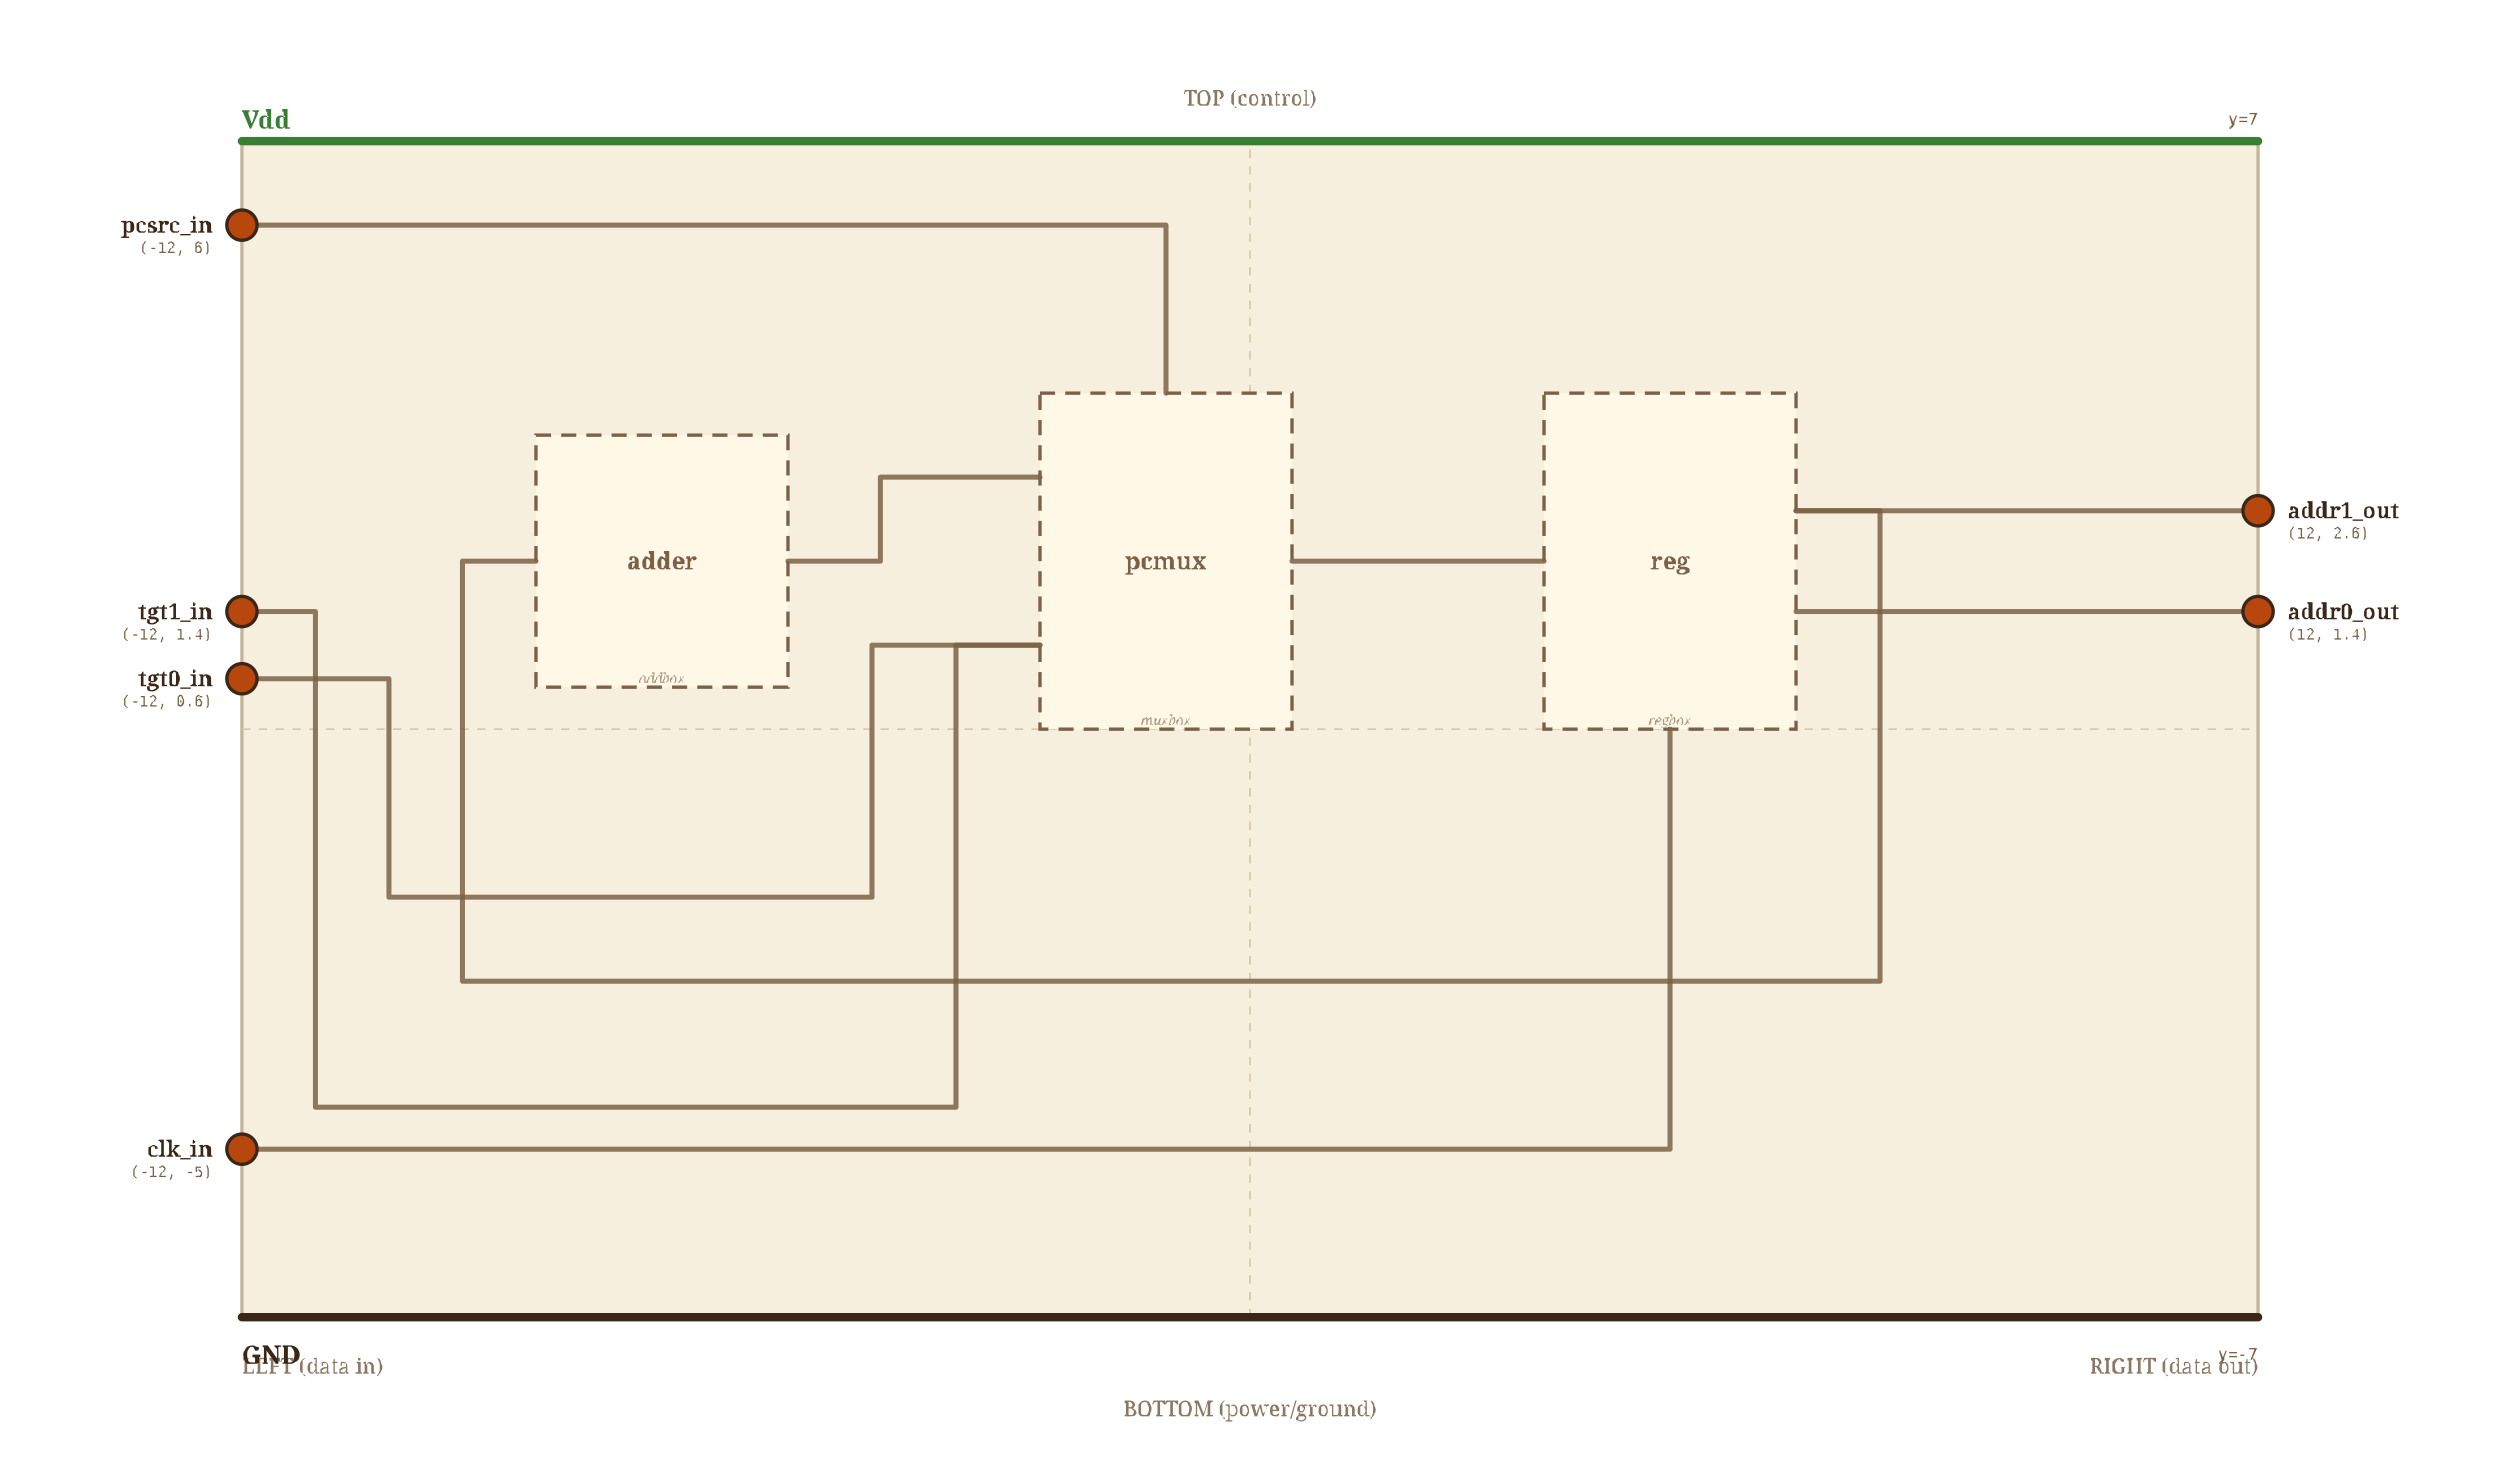
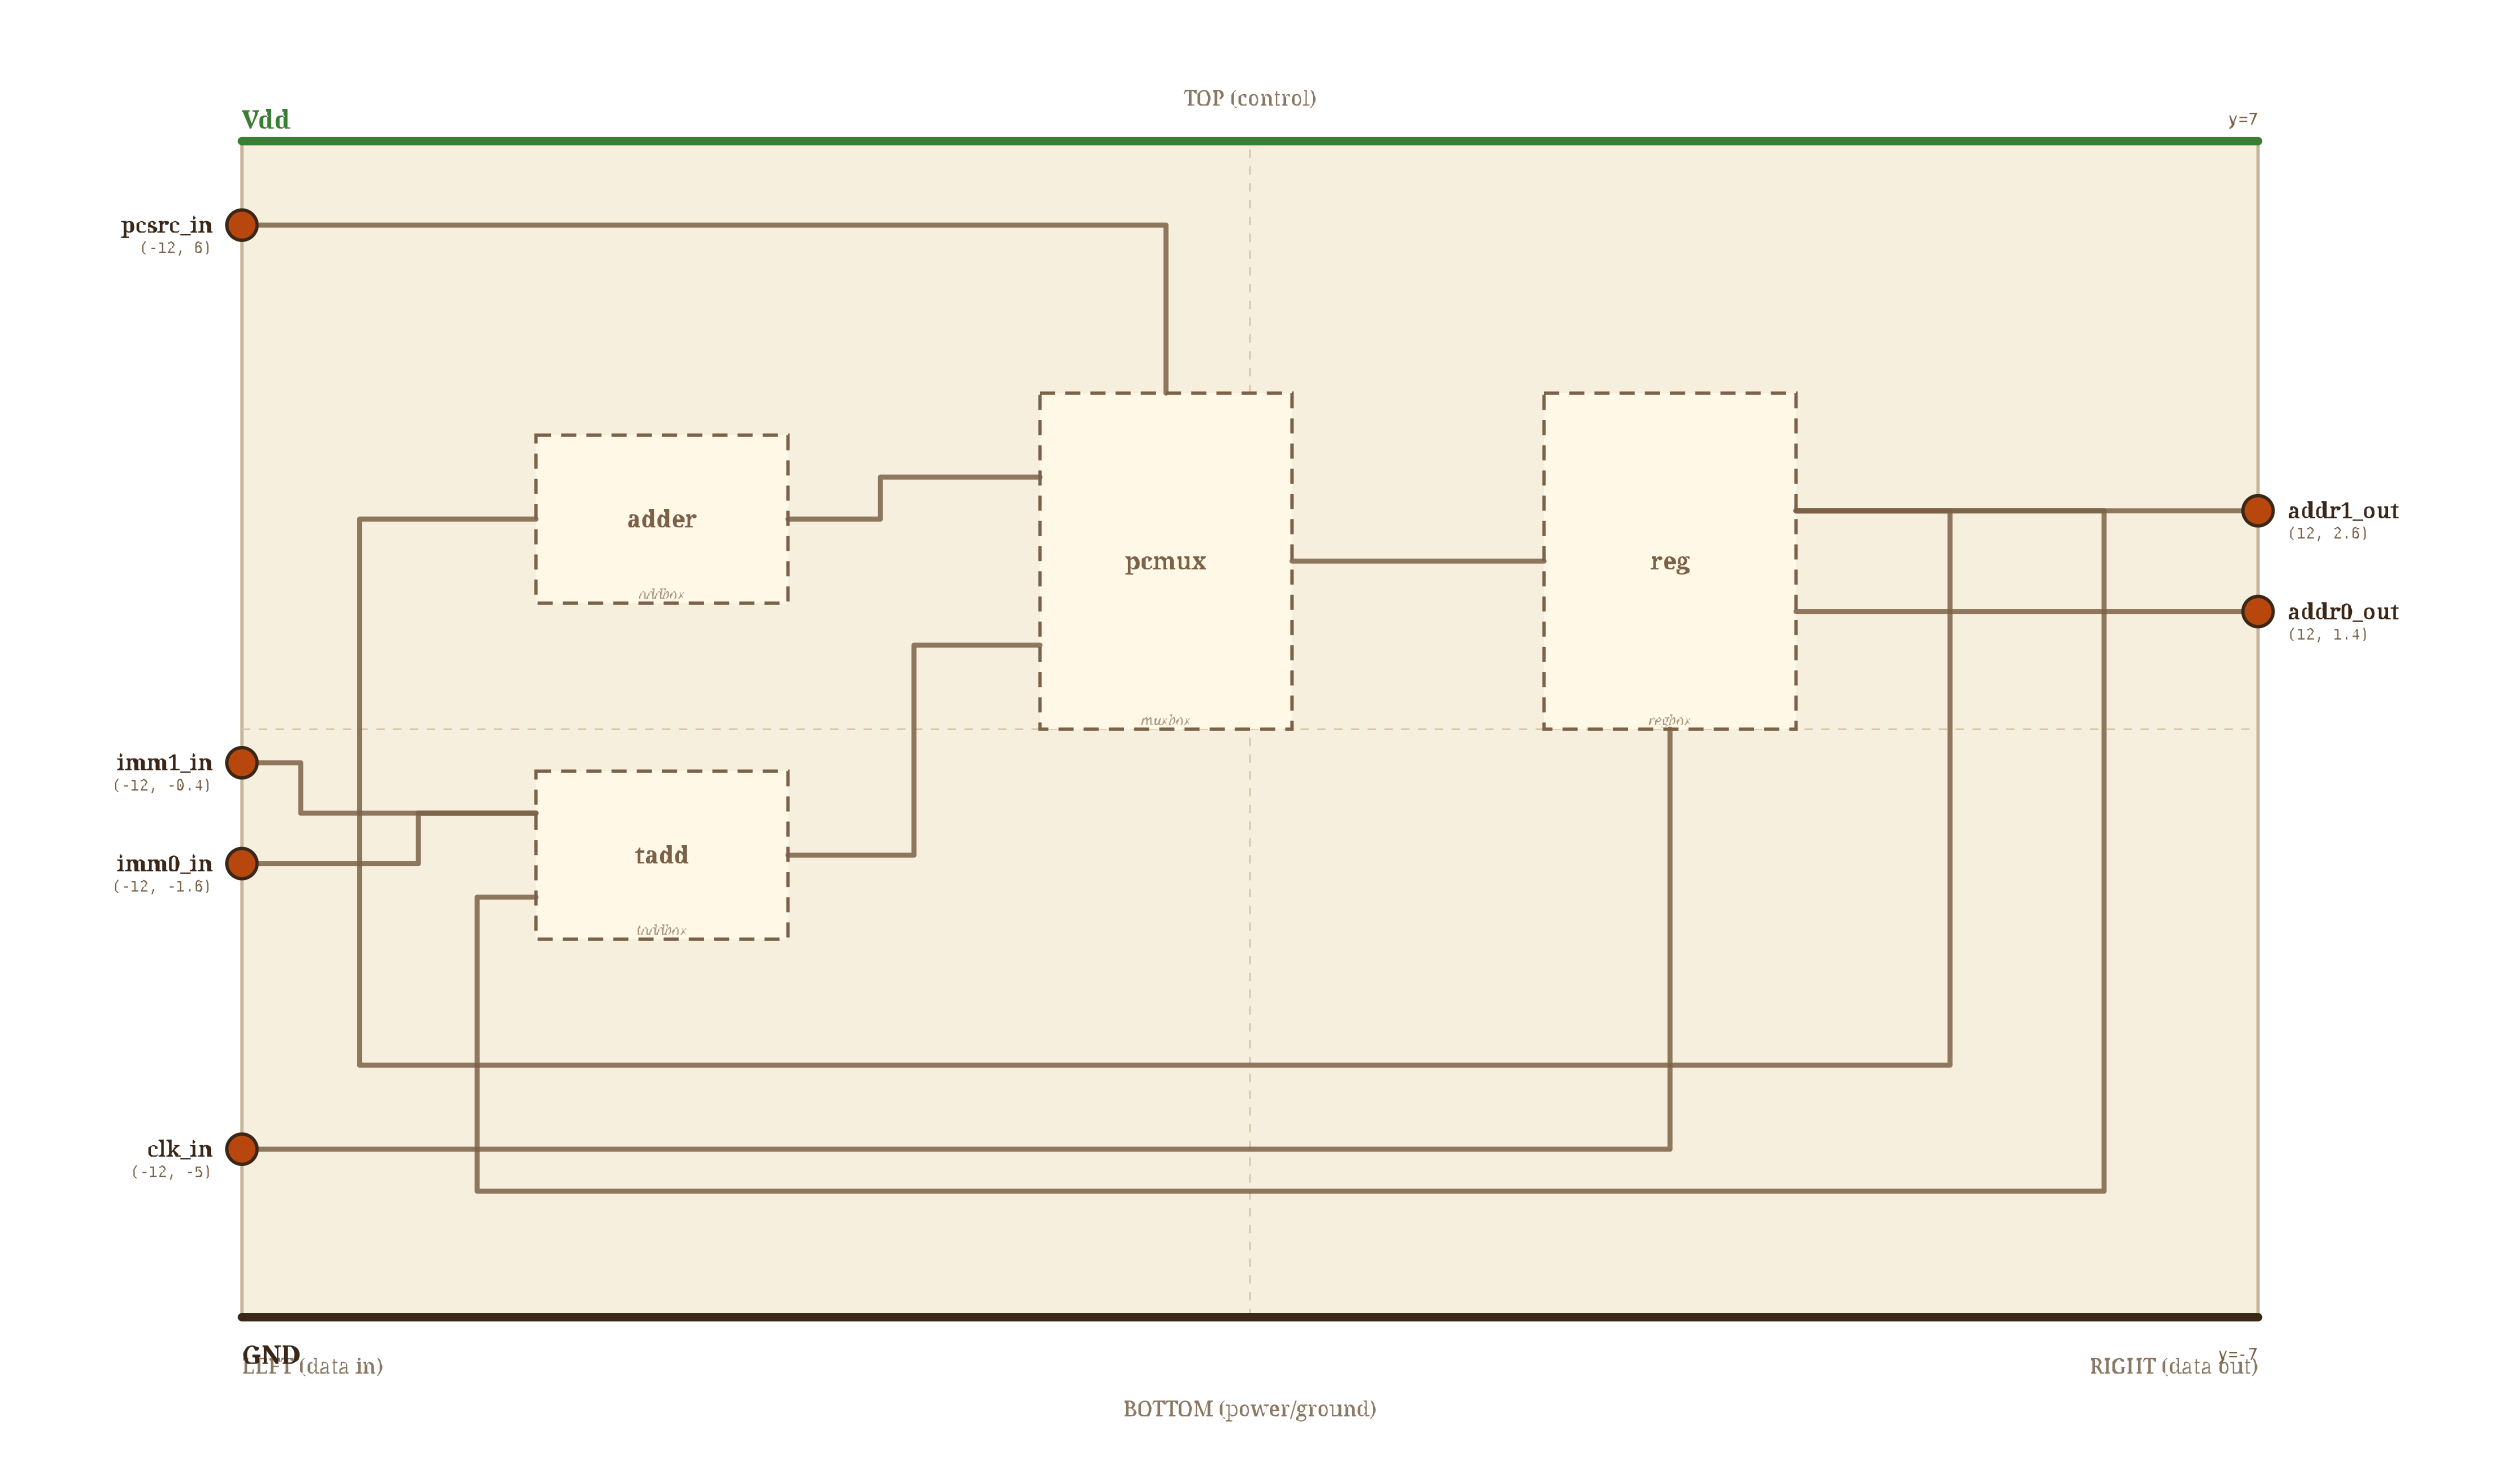
<svg xmlns="http://www.w3.org/2000/svg" viewBox="-14.88 -8.68 29.76 17.36" width="900" height="525">
  <rect x="-12" y="-7" width="24" height="14" fill="#f7efde" stroke="#c5b69a" stroke-width="0.04" />
  <line x1="0" y1="7" x2="0" y2="-7" stroke="#d8c8a8" stroke-width="0.02" stroke-dasharray="0.1,0.1" />
  <line x1="-12" y1="0" x2="12" y2="0" stroke="#d8c8a8" stroke-width="0.02" stroke-dasharray="0.1,0.1" />
  <text x="-12" y="7.672" font-size="0.25" fill="#8a7864" font-family="serif">LEFT (data in)</text>
  <text x="12" y="7.672" font-size="0.25" fill="#8a7864" font-family="serif" text-anchor="end">RIGHT (data out)</text>
  <text x="0" y="-7.42" font-size="0.25" fill="#8a7864" font-family="serif" text-anchor="middle">TOP (control)</text>
  <text x="0" y="8.176" font-size="0.25" fill="#8a7864" font-family="serif" text-anchor="middle">BOTTOM (power/ground)</text>
-   <rect x="-8.5" y="-3.5" width="3" height="3" fill="#fff8e7" stroke="#7a6147" stroke-width="0.04" stroke-dasharray="0.18,0.12" />
-   <text x="-7" y="-2" text-anchor="middle" dominant-baseline="middle" font-size="0.28" fill="#7a6147" font-family="serif" font-weight="bold">adder</text>
-   <text x="-7" y="-0.55" text-anchor="middle" dominant-baseline="alphabetic" font-size="0.16" fill="#a89880" font-family="serif" font-style="italic">addbox</text>
+   <rect x="-8.5" y="-3.5" width="3" height="2" fill="#fff8e7" stroke="#7a6147" stroke-width="0.04" stroke-dasharray="0.18,0.12" />
+   <text x="-7" y="-2.5" text-anchor="middle" dominant-baseline="middle" font-size="0.28" fill="#7a6147" font-family="serif" font-weight="bold">adder</text>
+   <text x="-7" y="-1.55" text-anchor="middle" dominant-baseline="alphabetic" font-size="0.16" fill="#a89880" font-family="serif" font-style="italic">addbox</text>
+   <rect x="-8.5" y="0.5" width="3" height="2" fill="#fff8e7" stroke="#7a6147" stroke-width="0.04" stroke-dasharray="0.18,0.12" />
+   <text x="-7" y="1.5" text-anchor="middle" dominant-baseline="middle" font-size="0.28" fill="#7a6147" font-family="serif" font-weight="bold">tadd</text>
+   <text x="-7" y="2.45" text-anchor="middle" dominant-baseline="alphabetic" font-size="0.16" fill="#a89880" font-family="serif" font-style="italic">taddbox</text>
  <rect x="-2.5" y="-4" width="3" height="4" fill="#fff8e7" stroke="#7a6147" stroke-width="0.04" stroke-dasharray="0.18,0.12" />
  <text x="-1" y="-2" text-anchor="middle" dominant-baseline="middle" font-size="0.28" fill="#7a6147" font-family="serif" font-weight="bold">pcmux</text>
  <text x="-1" y="-0.05" text-anchor="middle" dominant-baseline="alphabetic" font-size="0.16" fill="#a89880" font-family="serif" font-style="italic">muxbox</text>
  <rect x="3.5" y="-4" width="3" height="4" fill="#fff8e7" stroke="#7a6147" stroke-width="0.04" stroke-dasharray="0.18,0.12" />
  <text x="5" y="-2" text-anchor="middle" dominant-baseline="middle" font-size="0.28" fill="#7a6147" font-family="serif" font-weight="bold">reg</text>
  <text x="5" y="-0.05" text-anchor="middle" dominant-baseline="alphabetic" font-size="0.16" fill="#a89880" font-family="serif" font-style="italic">regbox</text>
  <polyline points="-12.000,-6.000 -1.000,-6.000 -1.000,-4.000" fill="none" stroke="#7a6147" stroke-width="0.06" stroke-linejoin="round" stroke-linecap="round" opacity="0.85" />
-   <polyline points="-12.000,-1.400 -11.125,-1.400 -11.125,4.500 -3.500,4.500 -3.500,-1.000 -2.500,-1.000" fill="none" stroke="#7a6147" stroke-width="0.06" stroke-linejoin="round" stroke-linecap="round" opacity="0.85" />
-   <polyline points="-12.000,-0.600 -10.250,-0.600 -10.250,2.000 -4.500,2.000 -4.500,-1.000 -2.500,-1.000" fill="none" stroke="#7a6147" stroke-width="0.06" stroke-linejoin="round" stroke-linecap="round" opacity="0.85" />
+   <polyline points="-12.000,0.400 -11.300,0.400 -11.300,1.000 -8.500,1.000" fill="none" stroke="#7a6147" stroke-width="0.06" stroke-linejoin="round" stroke-linecap="round" opacity="0.85" />
+   <polyline points="-12.000,1.600 -9.900,1.600 -9.900,1.000 -8.500,1.000" fill="none" stroke="#7a6147" stroke-width="0.06" stroke-linejoin="round" stroke-linecap="round" opacity="0.85" />
  <polyline points="-12.000,5.000 5.000,5.000 5.000,0.000" fill="none" stroke="#7a6147" stroke-width="0.06" stroke-linejoin="round" stroke-linecap="round" opacity="0.85" />
-   <polyline points="-5.500,-2.000 -4.400,-2.000 -4.400,-3.000 -2.500,-3.000" fill="none" stroke="#7a6147" stroke-width="0.06" stroke-linejoin="round" stroke-linecap="round" opacity="0.85" />
+   <polyline points="-5.500,-2.500 -4.400,-2.500 -4.400,-3.000 -2.500,-3.000" fill="none" stroke="#7a6147" stroke-width="0.06" stroke-linejoin="round" stroke-linecap="round" opacity="0.85" />
+   <polyline points="-5.500,1.500 -4.000,1.500 -4.000,-1.000 -2.500,-1.000" fill="none" stroke="#7a6147" stroke-width="0.06" stroke-linejoin="round" stroke-linecap="round" opacity="0.85" />
  <polyline points="0.500,-2.000 3.500,-2.000" fill="none" stroke="#7a6147" stroke-width="0.06" stroke-linejoin="round" stroke-linecap="round" opacity="0.85" />
  <polyline points="6.500,-2.600 12.000,-2.600" fill="none" stroke="#7a6147" stroke-width="0.06" stroke-linejoin="round" stroke-linecap="round" opacity="0.85" />
  <polyline points="6.500,-1.400 12.000,-1.400" fill="none" stroke="#7a6147" stroke-width="0.06" stroke-linejoin="round" stroke-linecap="round" opacity="0.85" />
-   <polyline points="6.500,-2.600 7.500,-2.600 7.500,3.000 -9.375,3.000 -9.375,-2.000 -8.500,-2.000" fill="none" stroke="#7a6147" stroke-width="0.06" stroke-linejoin="round" stroke-linecap="round" opacity="0.85" />
+   <polyline points="6.500,-2.600 8.333,-2.600 8.333,4.000 -10.600,4.000 -10.600,-2.500 -8.500,-2.500" fill="none" stroke="#7a6147" stroke-width="0.06" stroke-linejoin="round" stroke-linecap="round" opacity="0.85" />
+   <polyline points="6.500,-2.600 10.167,-2.600 10.167,5.500 -9.200,5.500 -9.200,2.000 -8.500,2.000" fill="none" stroke="#7a6147" stroke-width="0.06" stroke-linejoin="round" stroke-linecap="round" opacity="0.85" />
  <circle cx="-12" cy="-6" r="0.18" fill="#b8470d" stroke="#3b2718" stroke-width="0.04" />
  <text x="-12.35" y="-6" text-anchor="end" dominant-baseline="middle" font-size="0.26" fill="#3b2718" font-family="serif" font-weight="600">pcsrc_in</text>
  <text x="-12.35" y="-5.72" text-anchor="end" dominant-baseline="middle" font-size="0.18" fill="#7a6147" font-family="monospace">(-12, 6)</text>
-   <circle cx="-12" cy="-1.4" r="0.18" fill="#b8470d" stroke="#3b2718" stroke-width="0.04" />
-   <text x="-12.35" y="-1.4" text-anchor="end" dominant-baseline="middle" font-size="0.26" fill="#3b2718" font-family="serif" font-weight="600">tgt1_in</text>
-   <text x="-12.35" y="-1.12" text-anchor="end" dominant-baseline="middle" font-size="0.18" fill="#7a6147" font-family="monospace">(-12, 1.4)</text>
-   <circle cx="-12" cy="-0.6" r="0.18" fill="#b8470d" stroke="#3b2718" stroke-width="0.04" />
-   <text x="-12.35" y="-0.6" text-anchor="end" dominant-baseline="middle" font-size="0.26" fill="#3b2718" font-family="serif" font-weight="600">tgt0_in</text>
-   <text x="-12.35" y="-0.32" text-anchor="end" dominant-baseline="middle" font-size="0.18" fill="#7a6147" font-family="monospace">(-12, 0.6)</text>
+   <circle cx="-12" cy="0.4" r="0.18" fill="#b8470d" stroke="#3b2718" stroke-width="0.04" />
+   <text x="-12.35" y="0.4" text-anchor="end" dominant-baseline="middle" font-size="0.26" fill="#3b2718" font-family="serif" font-weight="600">imm1_in</text>
+   <text x="-12.35" y="0.68" text-anchor="end" dominant-baseline="middle" font-size="0.18" fill="#7a6147" font-family="monospace">(-12, -0.4)</text>
+   <circle cx="-12" cy="1.6" r="0.18" fill="#b8470d" stroke="#3b2718" stroke-width="0.04" />
+   <text x="-12.35" y="1.6" text-anchor="end" dominant-baseline="middle" font-size="0.26" fill="#3b2718" font-family="serif" font-weight="600">imm0_in</text>
+   <text x="-12.35" y="1.88" text-anchor="end" dominant-baseline="middle" font-size="0.18" fill="#7a6147" font-family="monospace">(-12, -1.6)</text>
  <circle cx="-12" cy="5" r="0.18" fill="#b8470d" stroke="#3b2718" stroke-width="0.04" />
  <text x="-12.35" y="5" text-anchor="end" dominant-baseline="middle" font-size="0.26" fill="#3b2718" font-family="serif" font-weight="600">clk_in</text>
  <text x="-12.35" y="5.28" text-anchor="end" dominant-baseline="middle" font-size="0.18" fill="#7a6147" font-family="monospace">(-12, -5)</text>
  <circle cx="12" cy="-2.6" r="0.18" fill="#b8470d" stroke="#3b2718" stroke-width="0.04" />
  <text x="12.35" y="-2.6" text-anchor="start" dominant-baseline="middle" font-size="0.26" fill="#3b2718" font-family="serif" font-weight="600">addr1_out</text>
  <text x="12.35" y="-2.32" text-anchor="start" dominant-baseline="middle" font-size="0.18" fill="#7a6147" font-family="monospace">(12, 2.6)</text>
  <circle cx="12" cy="-1.4" r="0.18" fill="#b8470d" stroke="#3b2718" stroke-width="0.04" />
  <text x="12.35" y="-1.4" text-anchor="start" dominant-baseline="middle" font-size="0.26" fill="#3b2718" font-family="serif" font-weight="600">addr0_out</text>
  <text x="12.35" y="-1.12" text-anchor="start" dominant-baseline="middle" font-size="0.18" fill="#7a6147" font-family="monospace">(12, 1.4)</text>
  <line x1="-12" y1="-7" x2="12" y2="-7" stroke="#3a7d34" stroke-width="0.10" stroke-linecap="round" />
  <text x="-12" y="-7.25" text-anchor="start" dominant-baseline="middle" font-size="0.30" fill="#3a7d34" font-family="serif" font-weight="700">Vdd</text>
  <text x="12" y="-7.25" text-anchor="end" dominant-baseline="middle" font-size="0.20" fill="#7a6147" font-family="monospace">y=7</text>
  <line x1="-12" y1="7" x2="12" y2="7" stroke="#3b2718" stroke-width="0.10" stroke-linecap="round" />
  <text x="-12" y="7.45" text-anchor="start" dominant-baseline="middle" font-size="0.30" fill="#3b2718" font-family="serif" font-weight="700">GND</text>
  <text x="12" y="7.45" text-anchor="end" dominant-baseline="middle" font-size="0.20" fill="#7a6147" font-family="monospace">y=-7</text>
</svg>
